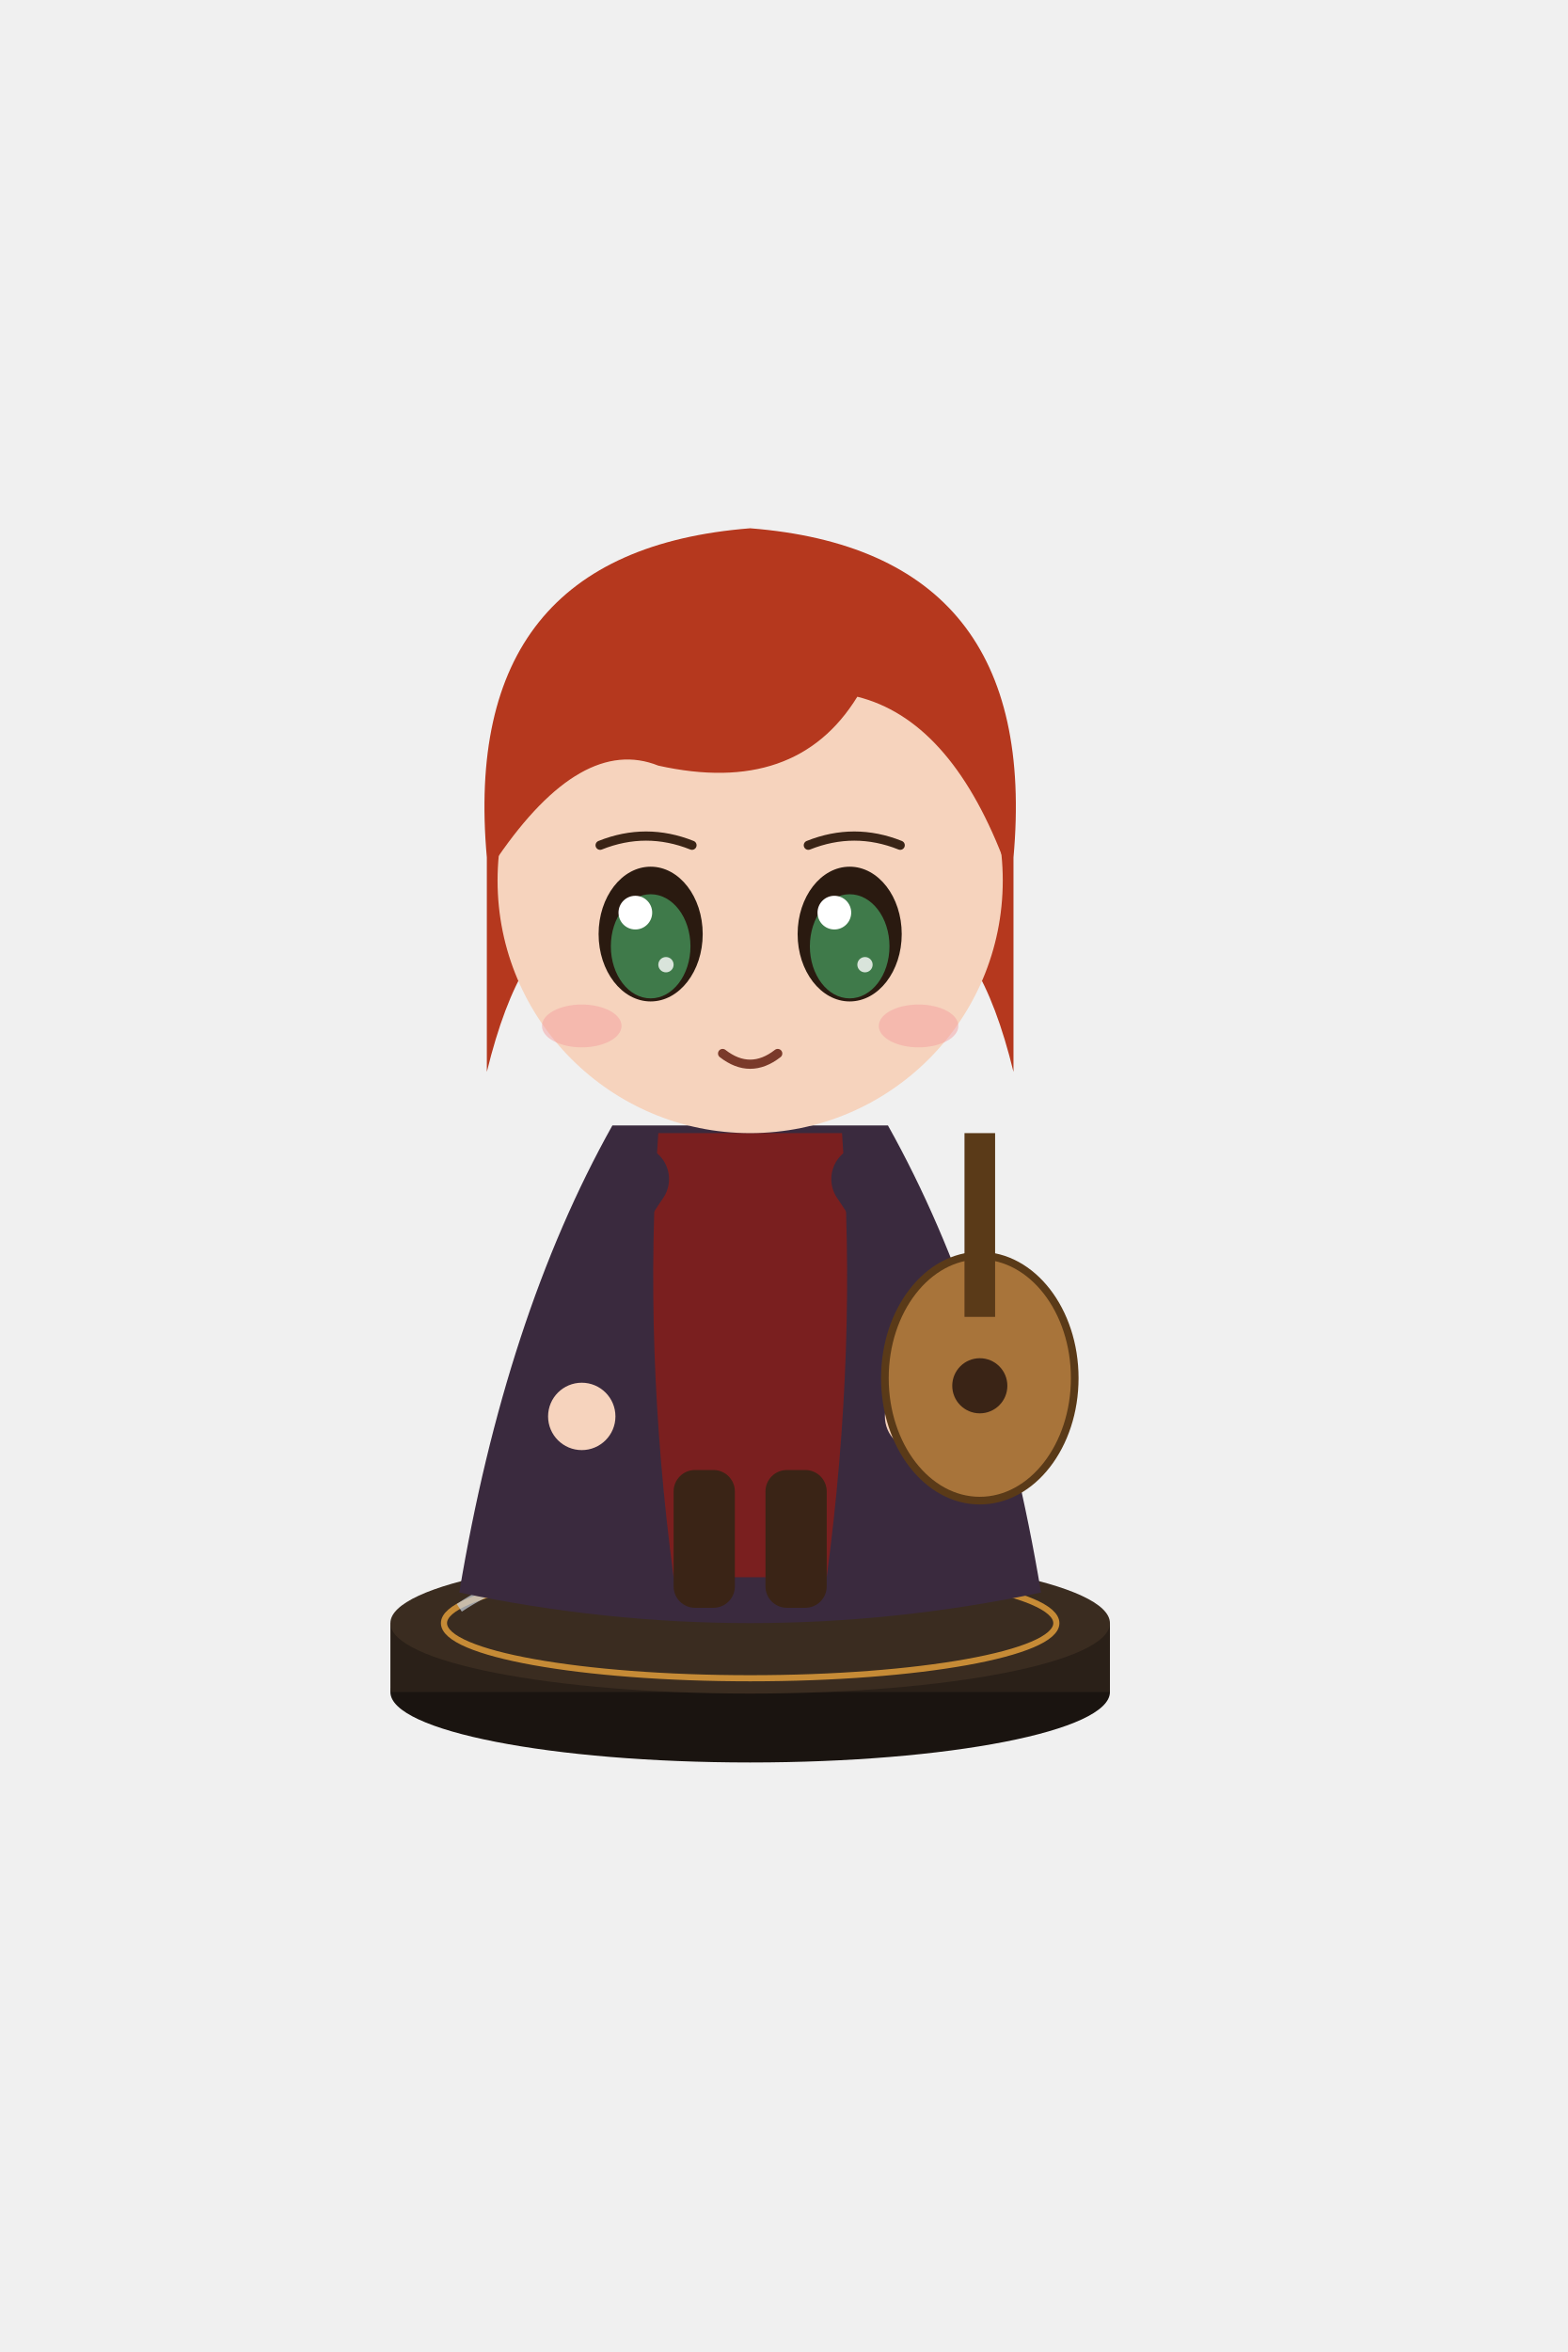
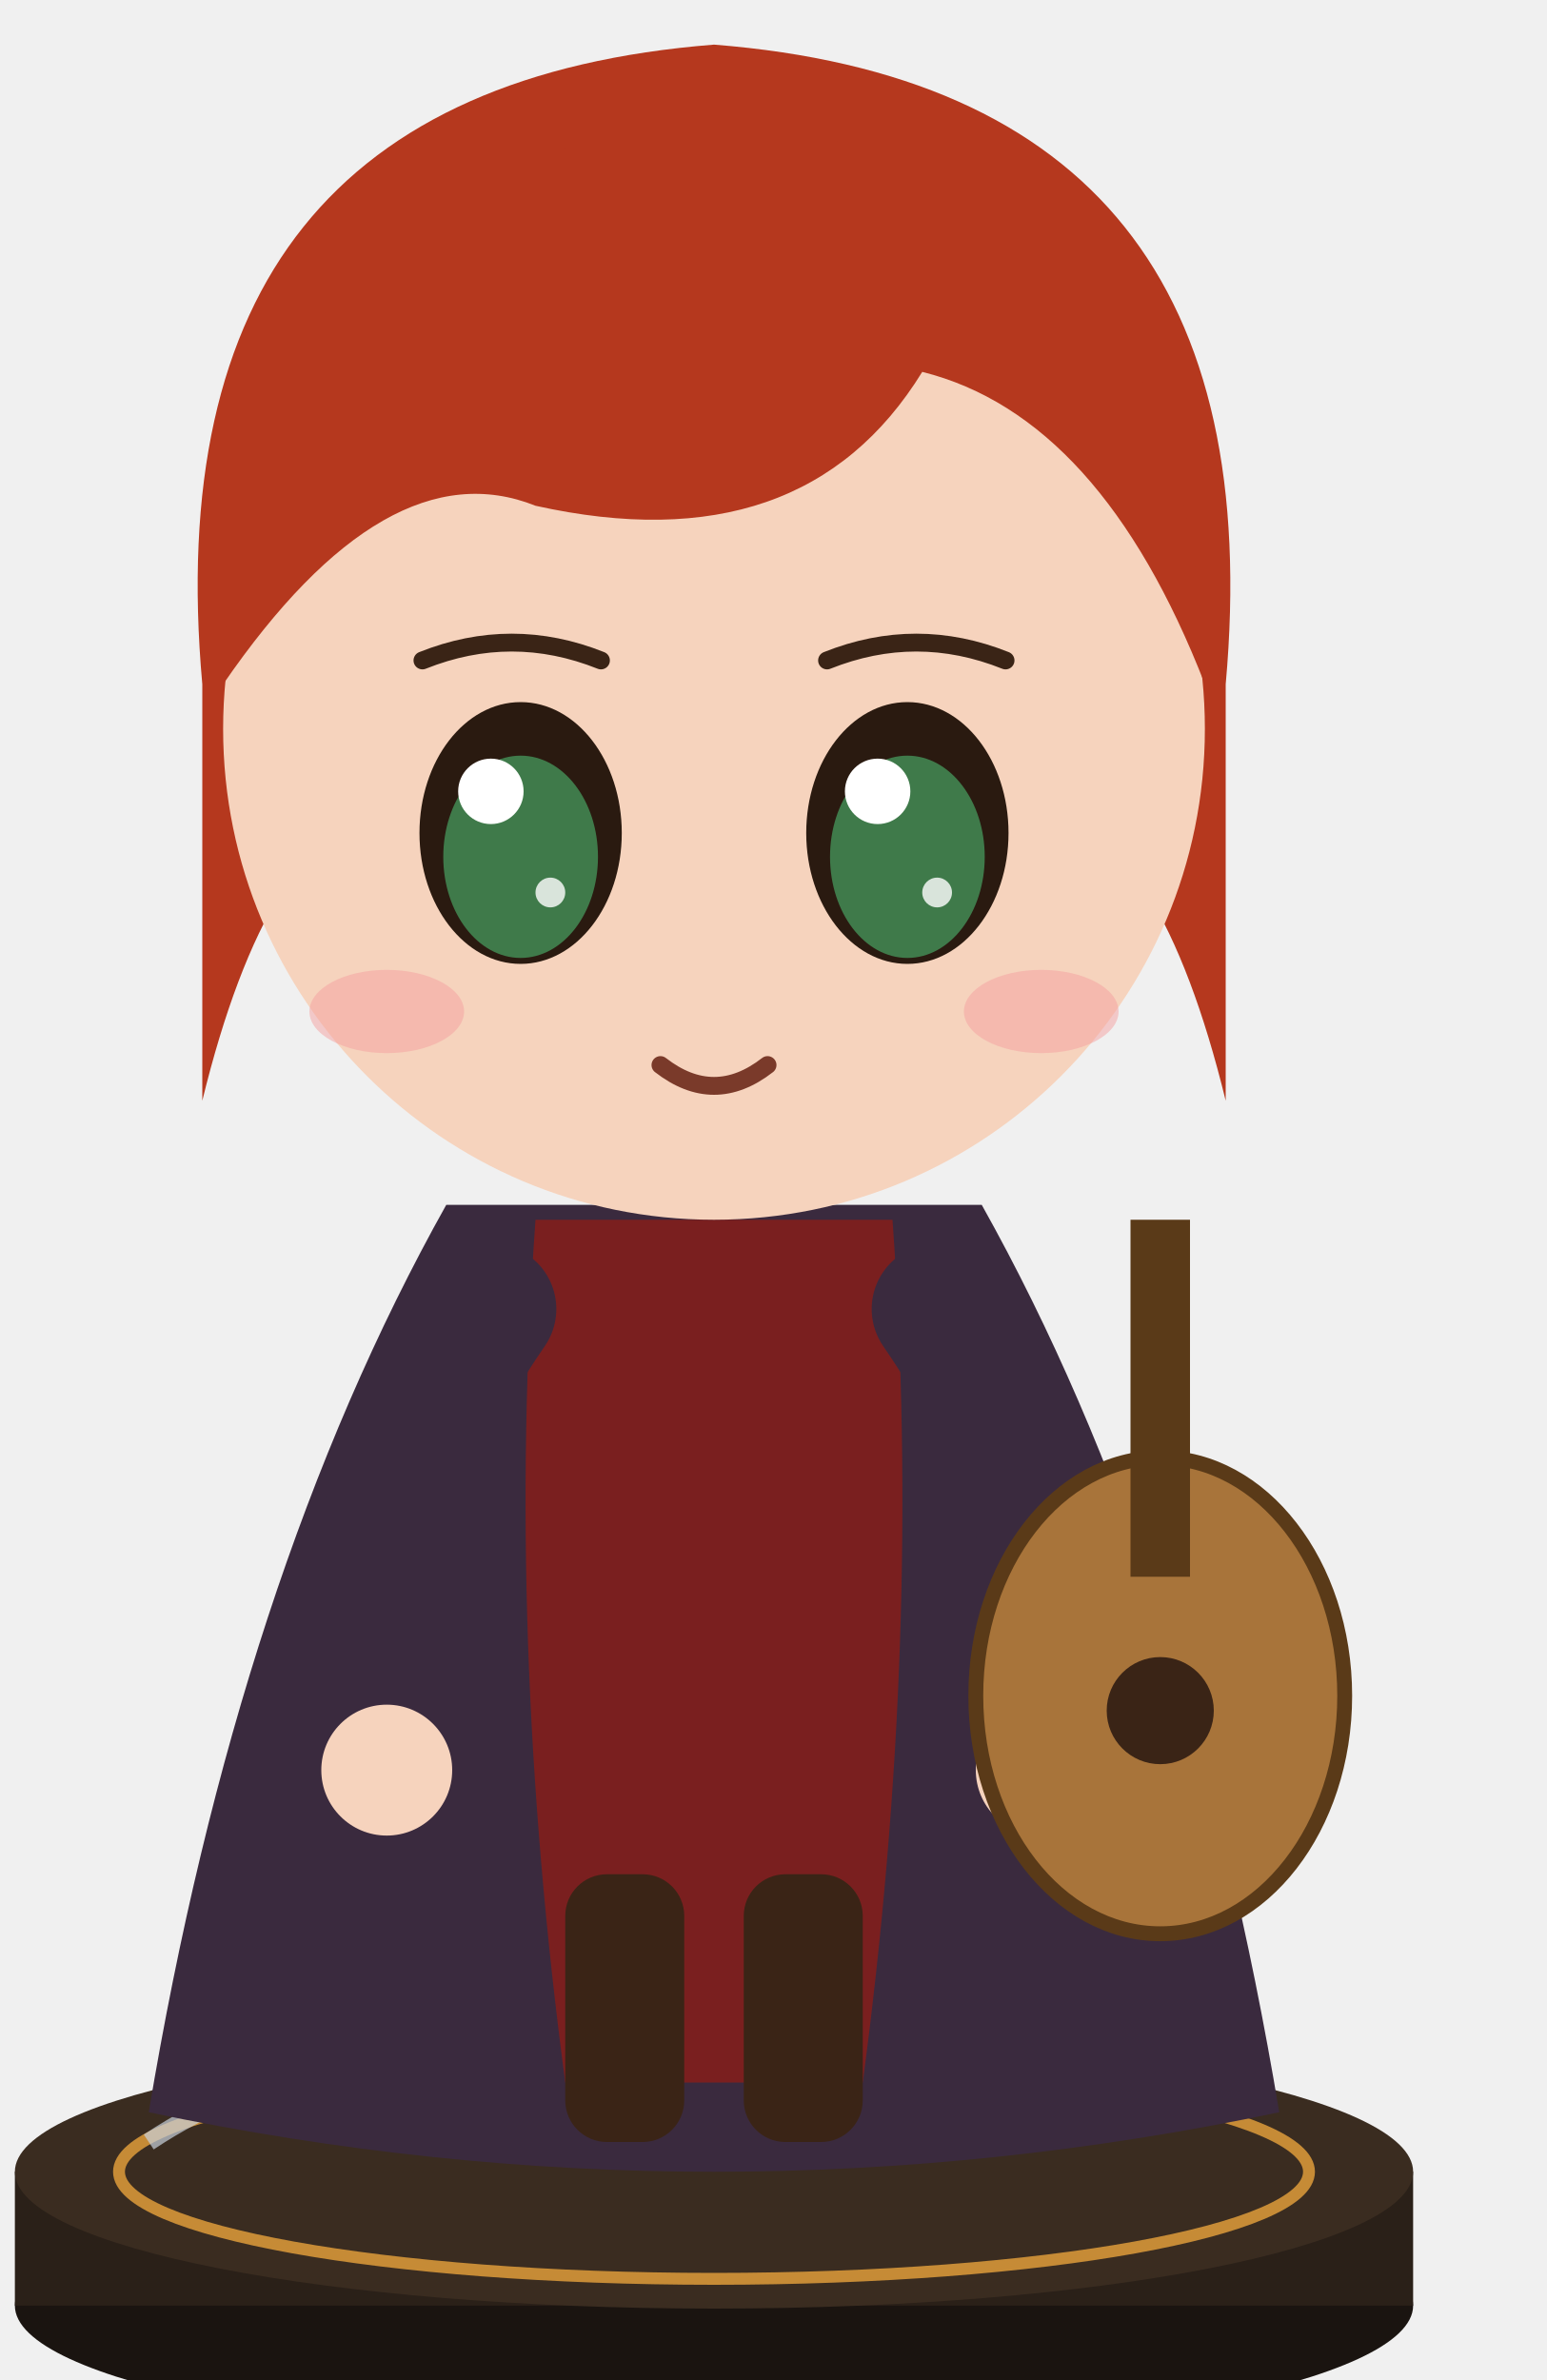
- <svg xmlns="http://www.w3.org/2000/svg" viewBox="0 0 1024 1536" width="1024" height="1536">
+ <svg xmlns="http://www.w3.org/2000/svg" viewBox="250 330 520 800" width="520" height="800">
  <ellipse cx="490" cy="1105" rx="235" ry="46" fill="#1a1410" />
  <rect x="255" y="1060" width="470" height="45" fill="#2a2018" />
  <ellipse cx="490" cy="1060" rx="235" ry="46" fill="#3a2c20" />
  <ellipse cx="490" cy="1060" rx="200" ry="36" fill="none" stroke="#e8a33c" stroke-width="4" opacity="0.8" />
  <path d="M300 1050 q60 -40 120 -10 q60 30 120 -10" stroke="#c9d2dc" stroke-width="6" fill="none" opacity="0.7" />
  <path d="M400 735 Q330 860 300 1040 Q490 1080 680 1040 Q650 860 580 735 Z" fill="#3a2a3e" />
  <path d="M430 740 Q420 880 440 1030 L540 1030 Q560 880 550 740 Z" fill="#7a1f1f" />
  <rect x="440" y="960" width="40" height="90" rx="14" fill="#3a2416" />
  <rect x="500" y="960" width="40" height="90" rx="14" fill="#3a2416" />
  <path d="M415 770 Q360 850 380 920" stroke="#3a2a3e" stroke-width="44" stroke-linecap="round" fill="none" />
  <circle cx="380" cy="925" r="22" fill="#f6d3bd" />
  <path d="M565 770 Q620 850 600 920" stroke="#3a2a3e" stroke-width="44" stroke-linecap="round" fill="none" />
  <circle cx="600" cy="925" r="22" fill="#f6d3bd" />
  <ellipse cx="640" cy="900" rx="62" ry="80" fill="#a8743a" stroke="#5a3a18" stroke-width="5" />
  <circle cx="640" cy="905" r="18" fill="#3a2416" />
  <rect x="630" y="740" width="20" height="120" fill="#5a3a18" />
  <path d="M318 560 Q300 360 490 345 Q680 360 662 560 L662 700 Q640 610 600 600 L380 600 Q340 610 318 700 Z" fill="#b5381e" />
  <circle cx="490" cy="575" r="165" fill="#f6d3bd" />
  <path d="M325 560 Q330 380 490 372 Q650 380 655 560 Q620 470 560 455 Q520 520 430 500 Q380 480 325 560 Z" fill="#b5381e" />
  <ellipse cx="425" cy="610" rx="34" ry="44" fill="#2a1a10" />
  <ellipse cx="425" cy="618" rx="26" ry="34" fill="#3f7a4a" />
  <circle cx="415" cy="596" r="11" fill="#fff" />
  <circle cx="435" cy="630" r="5" fill="#fff" opacity="0.8" />
  <ellipse cx="555" cy="610" rx="34" ry="44" fill="#2a1a10" />
  <ellipse cx="555" cy="618" rx="26" ry="34" fill="#3f7a4a" />
  <circle cx="545" cy="596" r="11" fill="#fff" />
  <circle cx="565" cy="630" r="5" fill="#fff" opacity="0.8" />
  <path d="M392 552 q30 -12 60 0 M528 552 q30 -12 60 0" stroke="#3a2416" stroke-width="6" stroke-linecap="round" fill="none" />
  <ellipse cx="380" cy="670" rx="26" ry="14" fill="#f4a0a0" opacity="0.5" />
  <ellipse cx="600" cy="670" rx="26" ry="14" fill="#f4a0a0" opacity="0.5" />
  <path d="M472 688 q18 14 36 0" stroke="#7a3a2a" stroke-width="6" fill="none" stroke-linecap="round" />
</svg>
